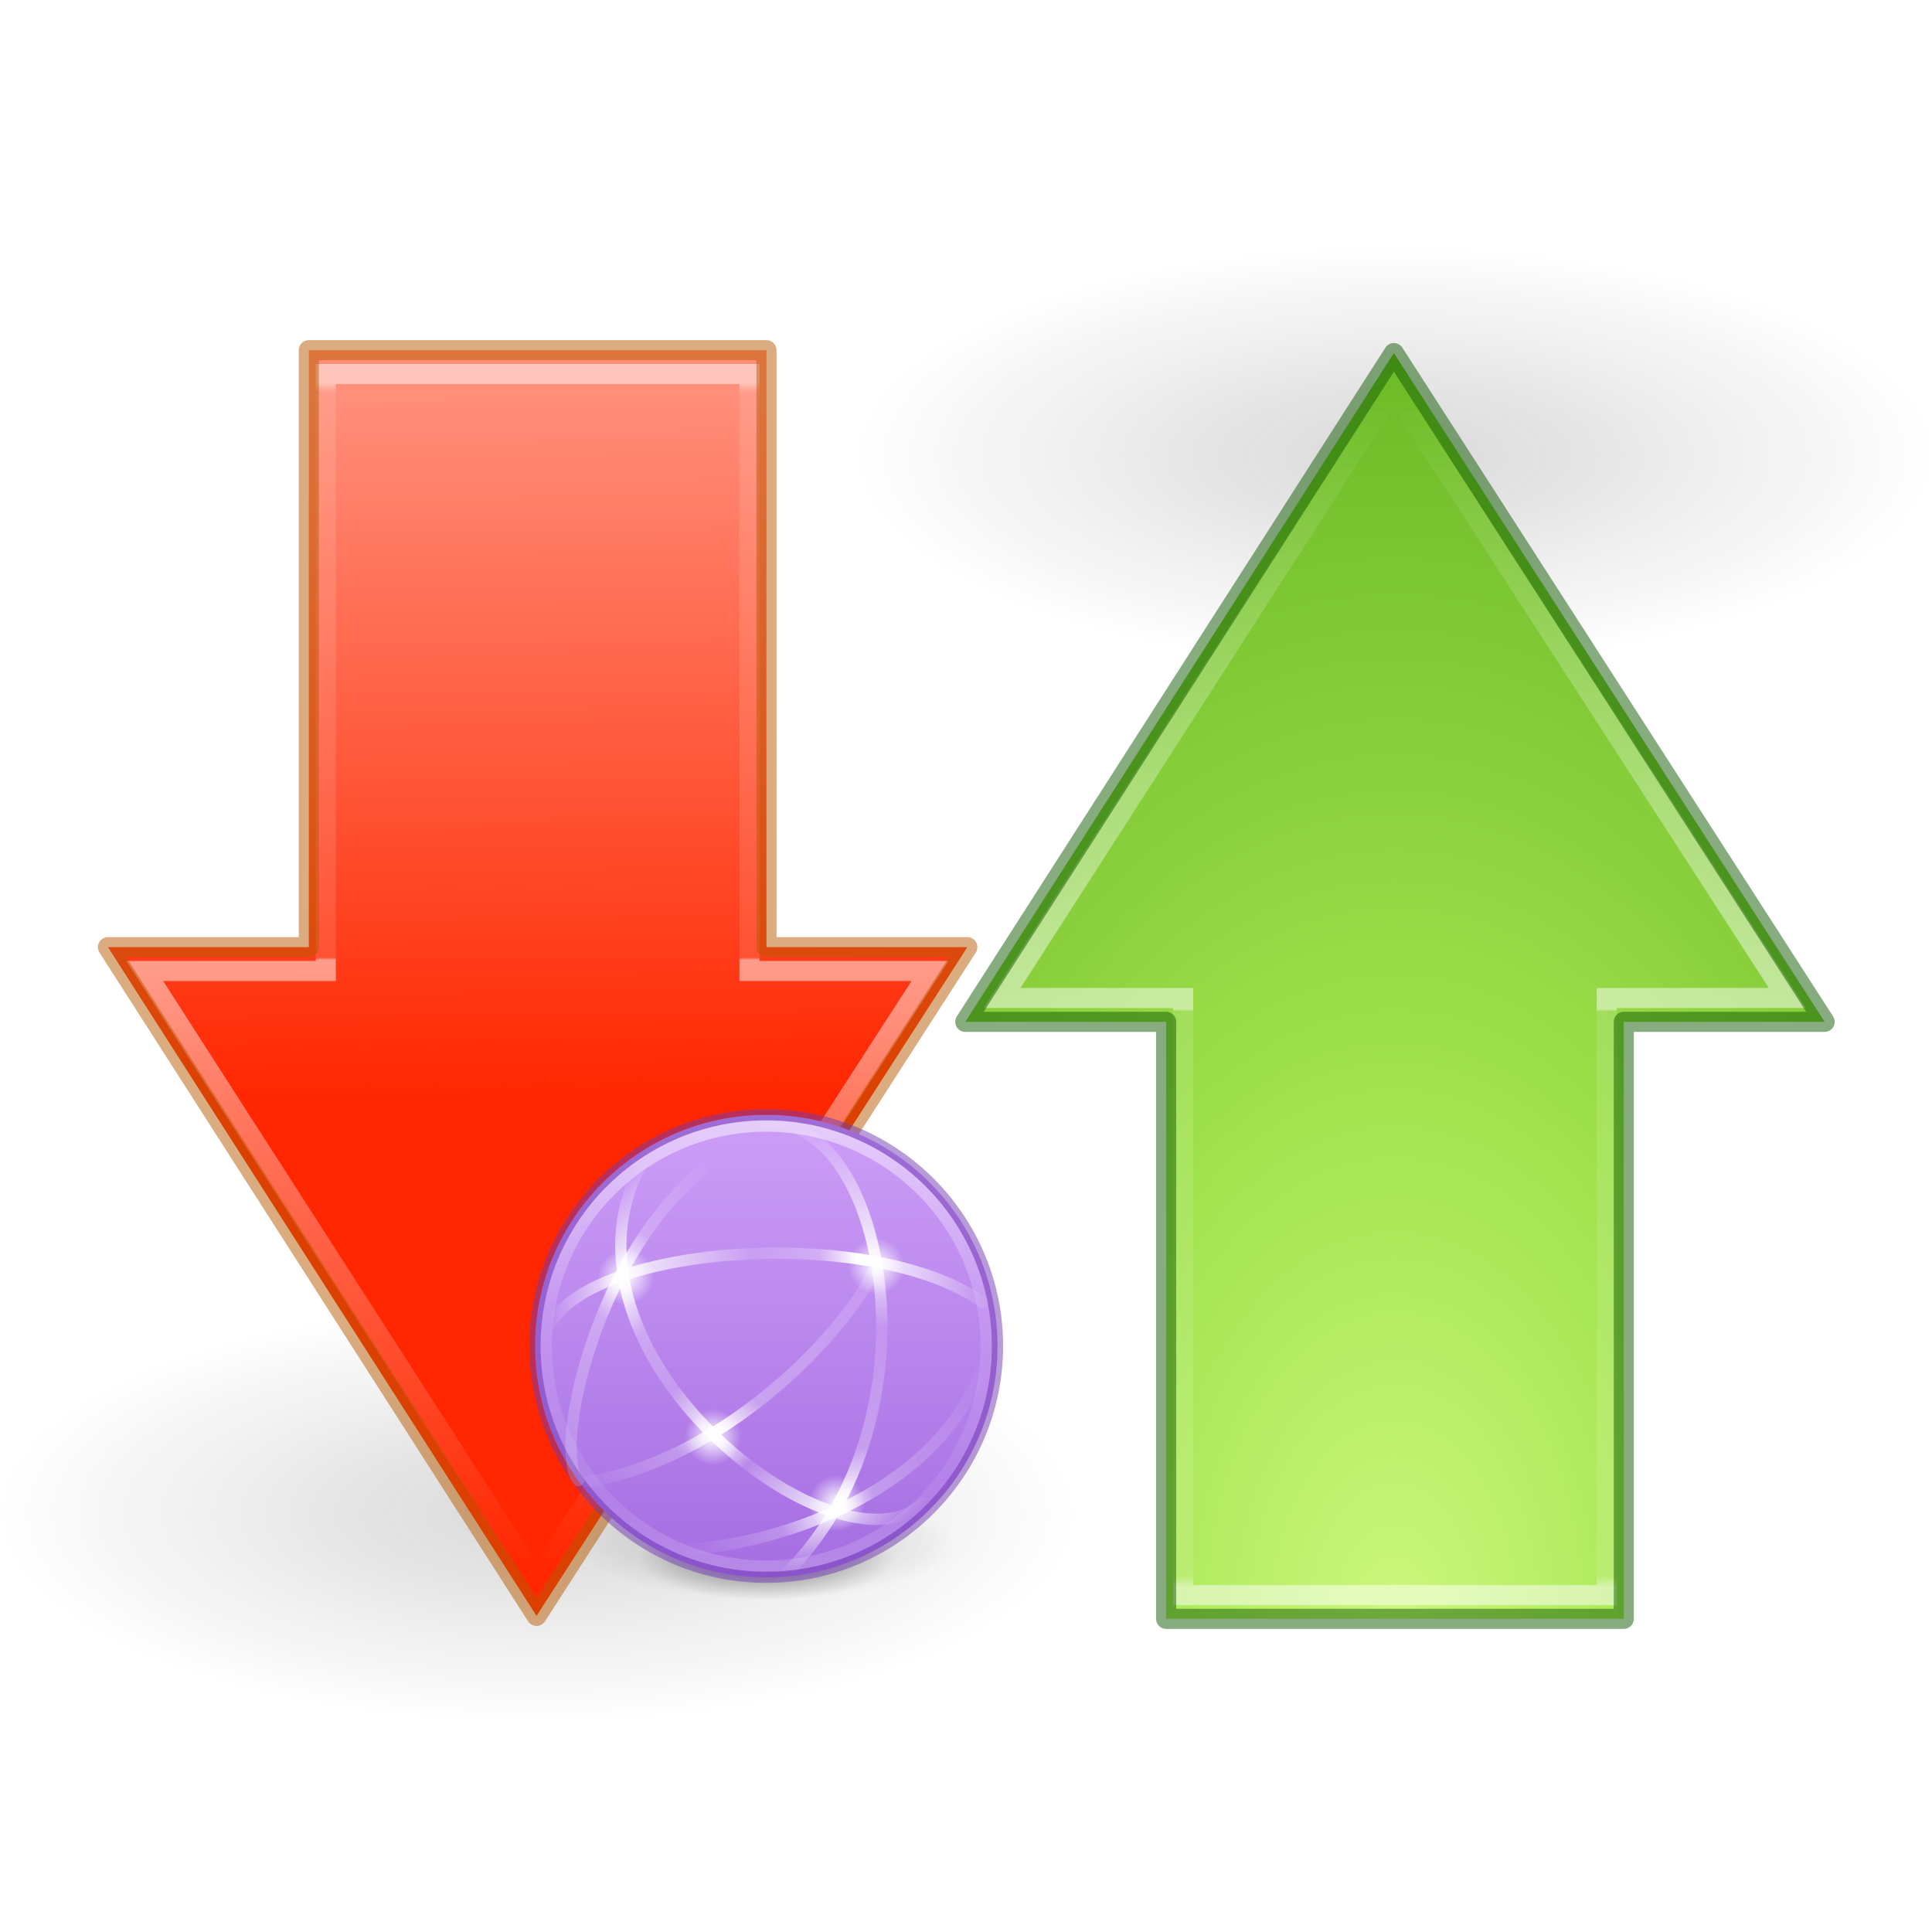
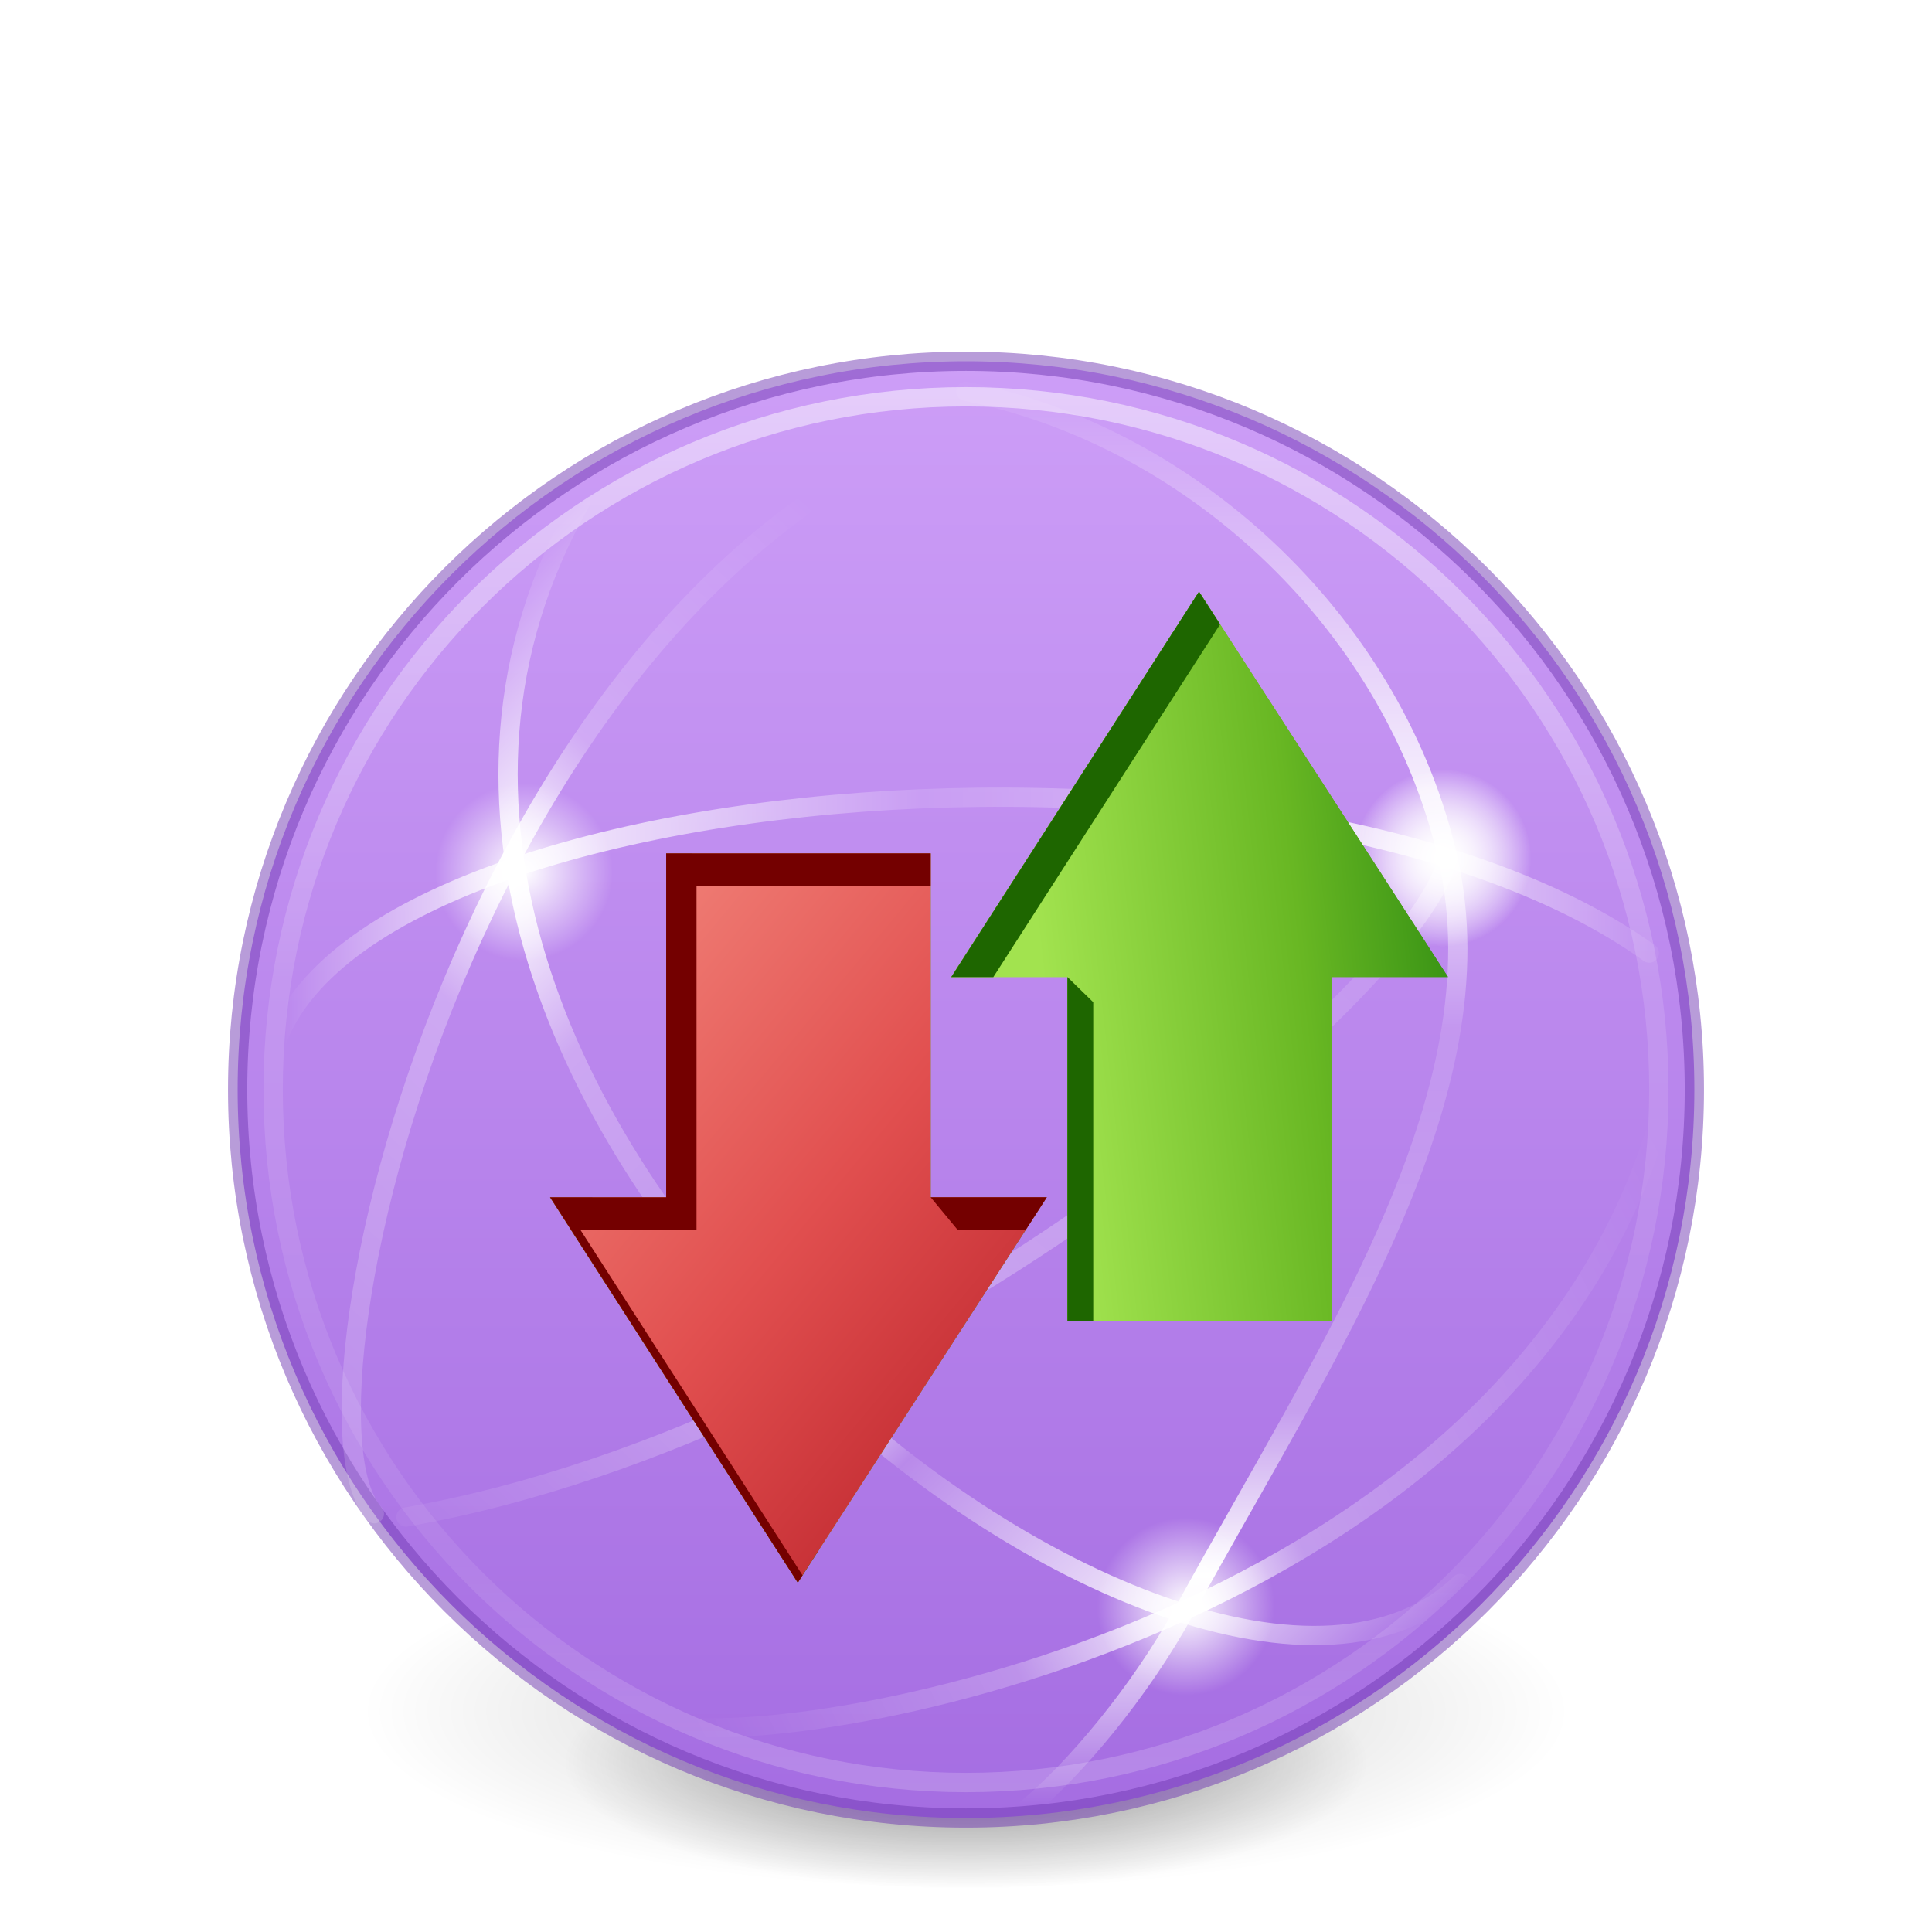
<svg xmlns="http://www.w3.org/2000/svg" xmlns:xlink="http://www.w3.org/1999/xlink" width="32" height="32" id="svg4027" version="1.1">
  <defs id="defs4029">
-     <linearGradient id="linearGradient3653">
-       <stop style="stop-color:#ff2600;stop-opacity:1;" offset="0" id="stop3649" />
-       <stop style="stop-color:#ff2600;stop-opacity:0.52" offset="1" id="stop3651" />
+     <linearGradient id="linearGradient7810">
+       <stop id="stop7884" style="stop-color:#f2857b;stop-opacity:1" offset="0" />
+       <stop id="stop7886" style="stop-color:#e14f4f;stop-opacity:1" offset="0.524" />
+       <stop id="stop7888" style="stop-color:#bc242c;stop-opacity:1" offset="1" />
+     </linearGradient>
+     <linearGradient id="linearGradient7810-6">
+       <stop offset="0" style="stop-color:#a2e34f;stop-opacity:1" id="stop7804" />
+       <stop offset="0.524" style="stop-color:#68b723;stop-opacity:1" id="stop7806" />
+       <stop offset="1" style="stop-color:#1d7e0d;stop-opacity:1" id="stop7808" />
    </linearGradient>
    <linearGradient xlink:href="#linearGradient3264" id="linearGradient3179" gradientUnits="userSpaceOnUse" gradientTransform="matrix(0,0.6447698,-0.6093012,0,29.71468,1.455398)" x1="8.264" y1="25.411" x2="41.297" y2="25.411" />
    <linearGradient id="linearGradient3264">
      <stop offset="0" style="stop-color:#ffffff;stop-opacity:1" id="stop3266" />
      <stop id="stop3268" style="stop-color:#ffffff;stop-opacity:0.235;" offset="0.009" />
      <stop id="stop3270" style="stop-color:#ffffff;stop-opacity:0.235;" offset="0.485" />
      <stop id="stop3272" style="stop-color:#ffffff;stop-opacity:1;" offset="0.487" />
      <stop offset="1" style="stop-color:#ffffff;stop-opacity:0" id="stop3274" />
    </linearGradient>
    <radialGradient r="31" fy="48.605" fx="66.365" cy="48.605" cx="66.365" gradientTransform="matrix(0,1.165128,-1.008282,0,62.70835,-71.16273)" gradientUnits="userSpaceOnUse" id="radialGradient3087-5" xlink:href="#linearGradient3242-7-3-8-0-4-58-06" />
    <linearGradient id="linearGradient5105-262-943-861">
      <stop offset="0" id="stop2487" style="stop-color:#0d0d0d;stop-opacity:1;" />
      <stop offset="1" id="stop2489" style="stop-color:#0d0d0d;stop-opacity:0;" />
    </linearGradient>
    <radialGradient r="8.062" fy="19.031" fx="11.25" cy="19.031" cx="11.25" gradientTransform="matrix(1.700688,0,0,0.46769,-5.42094,18.18101)" gradientUnits="userSpaceOnUse" id="radialGradient4025" xlink:href="#linearGradient5105-262-943-861" />
    <linearGradient id="linearGradient3242-7-3-8-0-4-58-06">
      <stop id="stop3244-5-8-5-6-4-3-8" style="stop-color:#cdf87e;stop-opacity:1" offset="0" />
      <stop id="stop3246-9-5-1-5-3-0-7" style="stop-color:#a2e34f;stop-opacity:1" offset="0.262" />
      <stop id="stop3248-7-2-0-7-5-35-9" style="stop-color:#68b723;stop-opacity:1" offset="0.661" />
      <stop id="stop3250-8-2-8-5-6-40-4" style="stop-color:#1d7e0d;stop-opacity:1" offset="1" />
    </linearGradient>
-     <radialGradient r="8.062" fy="19.031" fx="11.25" cy="19.031" cx="11.25" gradientTransform="matrix(1.114238,0,0,-0.4316839,10.56975,15.76744)" gradientUnits="userSpaceOnUse" id="radialGradient4025-3" xlink:href="#linearGradient5105-262-943-861" />
-     <radialGradient r="31" fy="48.605" fx="66.365" cy="48.605" cx="66.365" gradientTransform="matrix(0,-1.075428,-0.6605958,0,55.20598,98.23286)" gradientUnits="userSpaceOnUse" id="radialGradient3087-5-5" xlink:href="#linearGradient3242-7-3-8-0-4-58-06" />
-     <linearGradient xlink:href="#linearGradient3264" id="linearGradient3179-9" gradientUnits="userSpaceOnUse" gradientTransform="matrix(0,-0.5951308,-0.3991955,0,33.58954,31.20539)" x1="8.264" y1="25.411" x2="41.297" y2="25.411" />
+     <radialGradient r="8.062" fy="19.031" fx="11.25" cy="19.031" cx="11.25" gradientTransform="matrix(8.893362,0,0,-3.445511,84.52256,124.3639)" gradientUnits="userSpaceOnUse" id="radialGradient4025-3" xlink:href="#linearGradient5105-262-943-861" />
+     <radialGradient r="31" fy="63.116" fx="68.722" cy="63.116" cx="68.722" gradientTransform="matrix(2.674383,-1.307373,-1.565886,-3.203202,62.72399,423.3066)" gradientUnits="userSpaceOnUse" id="radialGradient3087-5-5" xlink:href="#linearGradient3242-7-3-8-0-4-58-06" />
+     <linearGradient xlink:href="#linearGradient3264" id="linearGradient3179-9" gradientUnits="userSpaceOnUse" gradientTransform="matrix(0,-3.20179,-2.154594,0,220.7271,204.215)" x1="8.264" y1="25.411" x2="41.297" y2="25.411" />
    <radialGradient r="8.062" fy="19.031" fx="11.25" cy="19.031" cx="11.25" gradientTransform="matrix(1.083724,0,0,-0.3974274,-11.32469,16.69755)" gradientUnits="userSpaceOnUse" id="radialGradient4025-3-2" xlink:href="#linearGradient5105-262-943-861" />
    <radialGradient r="31" fy="48.605" fx="66.365" cy="48.605" cx="66.365" gradientTransform="matrix(0,-0.9900867,-0.6425047,0,32.08913,92.61888)" gradientUnits="userSpaceOnUse" id="radialGradient3087-5-5-8" xlink:href="#linearGradient3242-7-3-8-0-4-58-06" />
    <linearGradient xlink:href="#linearGradient3264" id="linearGradient3179-9-2" gradientUnits="userSpaceOnUse" gradientTransform="matrix(0,-0.5479038,-0.3882631,0,11.06468,30.91042)" x1="8.264" y1="25.411" x2="41.297" y2="25.411" />
-     <radialGradient r="8.062" fy="19.031" fx="11.25" cy="19.031" cx="11.25" gradientTransform="matrix(1.114238,0,0,0.4316839,-3.630146,16.84545)" gradientUnits="userSpaceOnUse" id="radialGradient4025-3-3" xlink:href="#linearGradient5105-262-943-861" />
+     <radialGradient r="8.062" fy="19.031" fx="11.25" cy="19.031" cx="11.25" gradientTransform="matrix(8.893362,0,0,3.445511,-28.8148,132.9681)" gradientUnits="userSpaceOnUse" id="radialGradient4025-3-3" xlink:href="#linearGradient5105-262-943-861" />
    <radialGradient r="31" fy="48.605" fx="66.365" cy="48.605" cx="66.365" gradientTransform="matrix(-0.9900867,0,0,-0.6081738,82.16703,58.29749)" gradientUnits="userSpaceOnUse" id="radialGradient3087-5-5-2" xlink:href="#linearGradient3242-7-3-8-0-4-58-06" />
-     <linearGradient xlink:href="#linearGradient3264" id="linearGradient3179-9-4" gradientUnits="userSpaceOnUse" gradientTransform="matrix(0,0.5951308,-0.3991955,0,19.38964,1.407494)" x1="8.264" y1="25.411" x2="41.297" y2="25.411" />
-     <linearGradient xlink:href="#linearGradient3653" id="linearGradient3655" x1="4.95" y1="28.798" x2="15.723" y2="28.677" gradientUnits="userSpaceOnUse" gradientTransform="matrix(0,-1.086196,1.086196,0,-22.31641,23.62951)" />
+     <linearGradient xlink:href="#linearGradient3264" id="linearGradient3179-9-4" gradientUnits="userSpaceOnUse" gradientTransform="matrix(0,3.201791,-2.154594,0,156.237,61.08278)" x1="8.264" y1="25.411" x2="41.297" y2="25.411" />
    <radialGradient xlink:href="#linearGradient3820-7-2" id="radialGradient3300-8" gradientUnits="userSpaceOnUse" gradientTransform="matrix(0.3823536,7.5555777e-8,-1.8372241e-8,0.1115198,-5.925427,36.33585)" cx="99.189" cy="185.297" fx="99.189" fy="185.297" r="62.769" />
    <linearGradient id="linearGradient3820-7-2">
      <stop id="stop3822-2-6" style="stop-color:#000000;stop-opacity:1" offset="0" />
      <stop id="stop3824-1-2" style="stop-color:#000000;stop-opacity:0" offset="1" />
    </linearGradient>
    <radialGradient xlink:href="#linearGradient3820-7-2" id="radialGradient4192-6" gradientUnits="userSpaceOnUse" gradientTransform="matrix(0.2549024,5.3967361e-8,-1.2248161e-8,0.07965545,6.716382,44.24067)" cx="99.189" cy="185.297" fx="99.189" fy="185.297" r="62.769" />
-     <linearGradient xlink:href="#linearGradient902" id="linearGradient904" x1="3.5" y1="24" x2="44.5" y2="24" gradientUnits="userSpaceOnUse" gradientTransform="matrix(0,0.1868471,-0.1868471,0,31.76065,17.81684)" />
+     <linearGradient xlink:href="#linearGradient902" id="linearGradient904" x1="3.5" y1="24" x2="44.5" y2="24" gradientUnits="userSpaceOnUse" gradientTransform="matrix(0,1.491331,-1.491331,0,253.659,140.7213)" />
    <linearGradient id="linearGradient902">
      <stop style="stop-color:#cd9ef7;stop-opacity:1" offset="0" id="stop898" />
      <stop style="stop-color:#a56de2;stop-opacity:1" offset="1" id="stop900" />
    </linearGradient>
-     <linearGradient x1="71.204" y1="15.369" x2="71.204" y2="40.496" id="linearGradient4338-5-6" xlink:href="#linearGradient4806-2" gradientUnits="userSpaceOnUse" gradientTransform="matrix(0.3021281,0,0,0.3021281,5.469885,13.88179)" />
+     <linearGradient x1="71.204" y1="15.369" x2="71.204" y2="40.496" id="linearGradient4338-5-6" xlink:href="#linearGradient4806-2" gradientUnits="userSpaceOnUse" gradientTransform="matrix(2.411454,0,0,2.411454,43.81765,109.3135)" />
    <linearGradient id="linearGradient4806-2">
      <stop id="stop4808-4" style="stop-color:#ffffff;stop-opacity:1" offset="0" />
      <stop id="stop4810-0" style="stop-color:#ffffff;stop-opacity:0.235" offset="0.424" />
      <stop id="stop4812-8" style="stop-color:#ffffff;stop-opacity:0.157" offset="0.821" />
      <stop id="stop4814-0" style="stop-color:#ffffff;stop-opacity:0.392" offset="1" />
    </linearGradient>
-     <linearGradient x1="3.5" y1="23" x2="47.5" y2="23" id="linearGradient4362" xlink:href="#linearGradient4804" gradientUnits="userSpaceOnUse" gradientTransform="matrix(0,0.1708186,0.1708186,0,23.35055,17.94535)" />
+     <linearGradient x1="3.5" y1="23" x2="47.5" y2="23" id="linearGradient4362" xlink:href="#linearGradient4804" gradientUnits="userSpaceOnUse" gradientTransform="matrix(0,1.363399,1.363399,0,186.5333,141.747)" />
    <linearGradient id="linearGradient4804">
      <stop id="stop4806" style="stop-color:#ffffff;stop-opacity:0" offset="0" />
      <stop offset="0.292" style="stop-color:#ffffff;stop-opacity:0.851;" id="stop4808" />
      <stop id="stop4812" style="stop-color:#ffffff;stop-opacity:0.127" offset="0.457" />
      <stop offset="0.725" style="stop-color:#ffffff;stop-opacity:0.273" id="stop4818" />
      <stop offset="0.84" style="stop-color:#ffffff;stop-opacity:1" id="stop4816" />
      <stop id="stop4810" style="stop-color:#ffffff;stop-opacity:0" offset="1" />
    </linearGradient>
-     <linearGradient x1="47.1" y1="27.262" x2="4.287" y2="27.243" id="linearGradient4355" xlink:href="#linearGradient4820" gradientUnits="userSpaceOnUse" gradientTransform="matrix(0.120787,0.120787,-0.120787,0.120787,26.97741,16.44305)" />
+     <linearGradient x1="47.1" y1="27.262" x2="4.287" y2="27.243" id="linearGradient4355" xlink:href="#linearGradient4820" gradientUnits="userSpaceOnUse" gradientTransform="matrix(0.9640685,0.9640685,-0.9640685,0.9640685,215.4813,129.7563)" />
    <linearGradient id="linearGradient4820">
      <stop offset="0" style="stop-color:#ffffff;stop-opacity:0" id="stop4822" />
      <stop id="stop4824" style="stop-color:#ffffff;stop-opacity:0.851;" offset="0.143" />
      <stop offset="0.346" style="stop-color:#ffffff;stop-opacity:0.127" id="stop4826" />
      <stop id="stop4928" style="stop-color:#ffffff;stop-opacity:1" offset="0.436" />
      <stop offset="0.581" style="stop-color:#ffffff;stop-opacity:0.205" id="stop4930" />
      <stop id="stop4828" style="stop-color:#ffffff;stop-opacity:0.273" offset="0.725" />
      <stop id="stop4830" style="stop-color:#ffffff;stop-opacity:1" offset="0.84" />
      <stop offset="1" style="stop-color:#ffffff;stop-opacity:0" id="stop4832" />
    </linearGradient>
-     <linearGradient x1="4.49" y1="23" x2="47.5" y2="23" id="linearGradient4344" xlink:href="#linearGradient4834" gradientUnits="userSpaceOnUse" gradientTransform="matrix(0.1708186,0,0,-0.1708186,22.92351,26.23005)" />
+     <linearGradient x1="4.49" y1="23" x2="47.5" y2="23" id="linearGradient4344" xlink:href="#linearGradient4834" gradientUnits="userSpaceOnUse" gradientTransform="matrix(1.363399,0,0,-1.363399,183.1248,207.8718)" />
    <linearGradient id="linearGradient4834">
      <stop offset="0" style="stop-color:#ffffff;stop-opacity:0" id="stop4836" />
      <stop id="stop4838" style="stop-color:#ffffff;stop-opacity:0.851;" offset="0.168" />
      <stop offset="0.457" style="stop-color:#ffffff;stop-opacity:0.127" id="stop4840" />
      <stop id="stop4842" style="stop-color:#ffffff;stop-opacity:0.273" offset="0.608" />
      <stop id="stop4844" style="stop-color:#ffffff;stop-opacity:1" offset="0.693" />
      <stop offset="1" style="stop-color:#ffffff;stop-opacity:0" id="stop4846" />
    </linearGradient>
-     <radialGradient xlink:href="#linearGradient4878" id="radialGradient4884" cx="32.704" cy="20.069" fx="32.704" fy="20.069" r="2.5" gradientUnits="userSpaceOnUse" gradientTransform="matrix(0.1868471,0,0,0.1868471,22.99051,17.23294)" />
+     <radialGradient xlink:href="#linearGradient4878" id="radialGradient4884" cx="32.704" cy="20.069" fx="32.704" fy="20.069" r="2.5" gradientUnits="userSpaceOnUse" gradientTransform="matrix(1.491331,0,0,1.491331,183.6596,136.0609)" />
    <linearGradient id="linearGradient4878">
      <stop style="stop-color:#ffffff;stop-opacity:1;" offset="0" id="stop4880" />
      <stop style="stop-color:#ffffff;stop-opacity:0;" offset="1" id="stop4882" />
    </linearGradient>
-     <radialGradient xlink:href="#linearGradient4878" id="radialGradient4888" gradientUnits="userSpaceOnUse" gradientTransform="matrix(0.1868471,0,0,0.1868471,22.33352,21.15546)" cx="32.704" cy="20.069" fx="32.704" fy="20.069" r="2.5" />
-     <radialGradient xlink:href="#linearGradient4878" id="radialGradient4894" gradientUnits="userSpaceOnUse" gradientTransform="matrix(0.1868471,0,0,0.1868471,18.84182,17.40684)" cx="32.704" cy="20.069" fx="32.704" fy="20.069" r="2.5" />
-     <linearGradient xlink:href="#linearGradient4914" id="linearGradient4898" gradientUnits="userSpaceOnUse" gradientTransform="matrix(0,0.1708186,0.1708186,0,21.12255,17.94535)" x1="5.551" y1="58.276" x2="44.629" y2="22.18" />
+     <radialGradient xlink:href="#linearGradient4878" id="radialGradient4888" gradientUnits="userSpaceOnUse" gradientTransform="matrix(1.491331,0,0,1.491331,178.4158,167.3687)" cx="32.704" cy="20.069" fx="32.704" fy="20.069" r="2.5" />
+     <radialGradient xlink:href="#linearGradient4878" id="radialGradient4894" gradientUnits="userSpaceOnUse" gradientTransform="matrix(1.491331,0,0,1.491331,150.5465,137.4489)" cx="32.704" cy="20.069" fx="32.704" fy="20.069" r="2.5" />
+     <linearGradient xlink:href="#linearGradient4914" id="linearGradient4898" gradientUnits="userSpaceOnUse" gradientTransform="matrix(0,1.363399,1.363399,0,168.7503,141.747)" x1="5.551" y1="58.276" x2="44.629" y2="22.18" />
    <linearGradient id="linearGradient4914">
      <stop id="stop4916" style="stop-color:#ffffff;stop-opacity:0" offset="0" />
      <stop offset="0.143" style="stop-color:#ffffff;stop-opacity:0.851;" id="stop4918" />
      <stop id="stop4920" style="stop-color:#ffffff;stop-opacity:0.127" offset="0.346" />
      <stop offset="0.645" style="stop-color:#ffffff;stop-opacity:0.273" id="stop4922" />
      <stop offset="0.728" style="stop-color:#ffffff;stop-opacity:1" id="stop4924" />
      <stop id="stop4932" style="stop-color:#ffffff;stop-opacity:0.229" offset="0.809" />
      <stop id="stop4926" style="stop-color:#ffffff;stop-opacity:0" offset="1" />
    </linearGradient>
-     <radialGradient xlink:href="#linearGradient4878" id="radialGradient4938" gradientUnits="userSpaceOnUse" gradientTransform="matrix(0.1868471,0,0,0.1868471,20.28123,20.059)" cx="32.704" cy="20.069" fx="32.704" fy="20.069" r="2.5" />
-     <linearGradient xlink:href="#linearGradient4914" id="linearGradient4946" gradientUnits="userSpaceOnUse" gradientTransform="matrix(0,-0.1708186,-0.1708186,0,30.30421,26.86915)" x1="5.551" y1="58.276" x2="44.629" y2="22.18" />
-     <linearGradient xlink:href="#linearGradient4952" id="linearGradient4950" gradientUnits="userSpaceOnUse" gradientTransform="matrix(0,0.1708186,0.1708186,0,23.00907,18.86546)" x1="25.177" y1="48.221" x2="40.761" y2="17.055" />
+     <radialGradient xlink:href="#linearGradient4878" id="radialGradient4938" gradientUnits="userSpaceOnUse" gradientTransform="matrix(1.491331,0,0,1.491331,162.0353,158.6173)" cx="32.704" cy="20.069" fx="32.704" fy="20.069" r="2.5" />
+     <linearGradient xlink:href="#linearGradient4914" id="linearGradient4946" gradientUnits="userSpaceOnUse" gradientTransform="matrix(0,-1.363399,-1.363399,0,242.0343,212.9729)" x1="5.551" y1="58.276" x2="44.629" y2="22.18" />
+     <linearGradient xlink:href="#linearGradient4952" id="linearGradient4950" gradientUnits="userSpaceOnUse" gradientTransform="matrix(0,1.363399,1.363399,0,183.8077,149.0909)" x1="25.177" y1="48.221" x2="40.761" y2="17.055" />
    <linearGradient id="linearGradient4952">
      <stop offset="0" style="stop-color:#ffffff;stop-opacity:0" id="stop4954" />
      <stop id="stop4960" style="stop-color:#ffffff;stop-opacity:0.273" offset="0.448" />
      <stop id="stop4962" style="stop-color:#ffffff;stop-opacity:1" offset="0.55" />
      <stop offset="0.721" style="stop-color:#ffffff;stop-opacity:0.229" id="stop4964" />
      <stop offset="1" style="stop-color:#ffffff;stop-opacity:0" id="stop4966" />
    </linearGradient>
    <radialGradient xlink:href="#linearGradient3820-7-2" id="radialGradient3300-8-5" gradientUnits="userSpaceOnUse" gradientTransform="matrix(0.3823536,7.5555777e-8,-1.8372241e-8,0.1115198,-5.925427,36.33585)" cx="99.189" cy="185.297" fx="99.189" fy="185.297" r="62.769" />
    <radialGradient xlink:href="#linearGradient3820-7-2" id="radialGradient4192-6-6" gradientUnits="userSpaceOnUse" gradientTransform="matrix(0.2549024,5.3967361e-8,-1.2248161e-8,0.07965545,6.716382,44.24067)" cx="99.189" cy="185.297" fx="99.189" fy="185.297" r="62.769" />
-     <linearGradient xlink:href="#linearGradient902" id="linearGradient904-5" x1="3.5" y1="24" x2="44.5" y2="24" gradientUnits="userSpaceOnUse" gradientTransform="matrix(0,0.1868471,-0.1868471,0,17.17551,17.81034)" />
-     <linearGradient x1="71.204" y1="15.369" x2="71.204" y2="40.496" id="linearGradient4338-5-6-3" xlink:href="#linearGradient4806-2" gradientUnits="userSpaceOnUse" gradientTransform="matrix(0.3021281,0,0,0.3021281,-9.115249,13.87529)" />
-     <linearGradient x1="3.5" y1="23" x2="47.5" y2="23" id="linearGradient4362-5" xlink:href="#linearGradient4804" gradientUnits="userSpaceOnUse" gradientTransform="matrix(0,0.1708186,0.1708186,0,8.76542,17.93885)" />
-     <linearGradient x1="47.1" y1="27.262" x2="4.287" y2="27.243" id="linearGradient4355-8" xlink:href="#linearGradient4820" gradientUnits="userSpaceOnUse" gradientTransform="matrix(0.120787,0.120787,-0.120787,0.120787,12.39228,16.43655)" />
-     <linearGradient x1="4.49" y1="23" x2="47.5" y2="23" id="linearGradient4344-2" xlink:href="#linearGradient4834" gradientUnits="userSpaceOnUse" gradientTransform="matrix(0.1708186,0,0,-0.1708186,8.338374,26.22355)" />
-     <radialGradient xlink:href="#linearGradient4878" id="radialGradient4884-6" cx="32.704" cy="20.069" fx="32.704" fy="20.069" r="2.5" gradientUnits="userSpaceOnUse" gradientTransform="matrix(0.1868471,0,0,0.1868471,8.405379,17.22644)" />
-     <radialGradient xlink:href="#linearGradient4878" id="radialGradient4888-5" gradientUnits="userSpaceOnUse" gradientTransform="matrix(0.1868471,0,0,0.1868471,7.74839,21.14897)" cx="32.704" cy="20.069" fx="32.704" fy="20.069" r="2.5" />
-     <radialGradient xlink:href="#linearGradient4878" id="radialGradient4894-0" gradientUnits="userSpaceOnUse" gradientTransform="matrix(0.1868471,0,0,0.1868471,4.256685,17.40034)" cx="32.704" cy="20.069" fx="32.704" fy="20.069" r="2.5" />
-     <linearGradient xlink:href="#linearGradient4914" id="linearGradient4898-4" gradientUnits="userSpaceOnUse" gradientTransform="matrix(0,0.1708186,0.1708186,0,6.537414,17.93885)" x1="5.551" y1="58.276" x2="44.629" y2="22.18" />
-     <radialGradient xlink:href="#linearGradient4878" id="radialGradient4938-2" gradientUnits="userSpaceOnUse" gradientTransform="matrix(0.1868471,0,0,0.1868471,5.696097,20.05251)" cx="32.704" cy="20.069" fx="32.704" fy="20.069" r="2.5" />
-     <linearGradient xlink:href="#linearGradient4914" id="linearGradient4946-6" gradientUnits="userSpaceOnUse" gradientTransform="matrix(0,-0.1708186,-0.1708186,0,15.71907,26.86265)" x1="5.551" y1="58.276" x2="44.629" y2="22.18" />
-     <linearGradient xlink:href="#linearGradient4952" id="linearGradient4950-1" gradientUnits="userSpaceOnUse" gradientTransform="matrix(0,0.1708186,0.1708186,0,8.42394,18.85896)" x1="25.177" y1="48.221" x2="40.761" y2="17.055" />
+     <linearGradient xlink:href="#linearGradient902" id="linearGradient904-5" x1="3.5" y1="24" x2="44.5" y2="24" gradientUnits="userSpaceOnUse" gradientTransform="matrix(0,0.5884895,-0.5884895,0,30.12374,227.924)" />
+     <linearGradient x1="71.204" y1="15.369" x2="71.204" y2="40.496" id="linearGradient4338-5-6-3" xlink:href="#linearGradient4806-2" gradientUnits="userSpaceOnUse" gradientTransform="matrix(0.9515761,0,0,0.9515761,-52.68107,215.5303)" />
+     <linearGradient x1="3.5" y1="23" x2="47.5" y2="23" id="linearGradient4362-5" xlink:href="#linearGradient4804" gradientUnits="userSpaceOnUse" gradientTransform="matrix(0,0.5380064,0.5380064,0,3.635497,228.3288)" />
+     <linearGradient x1="47.1" y1="27.262" x2="4.287" y2="27.243" id="linearGradient4355-8" xlink:href="#linearGradient4820" gradientUnits="userSpaceOnUse" gradientTransform="matrix(0.380428,0.380428,-0.380428,0.380428,15.05858,223.5972)" />
+     <linearGradient x1="4.49" y1="23" x2="47.5" y2="23" id="linearGradient4344-2" xlink:href="#linearGradient4834" gradientUnits="userSpaceOnUse" gradientTransform="matrix(0.5380064,0,0,-0.5380064,2.290483,254.4221)" />
+     <radialGradient xlink:href="#linearGradient4878" id="radialGradient4884-6" cx="32.704" cy="20.069" fx="32.704" fy="20.069" r="2.5" gradientUnits="userSpaceOnUse" gradientTransform="matrix(0.5884895,0,0,0.5884895,4.646683,226.4007)" />
+     <radialGradient xlink:href="#linearGradient4878" id="radialGradient4888-5" gradientUnits="userSpaceOnUse" gradientTransform="matrix(0.5884895,0,0,0.5884895,0.3951367,238.8014)" cx="32.704" cy="20.069" fx="32.704" fy="20.069" r="2.5" />
+     <radialGradient xlink:href="#linearGradient4878" id="radialGradient4894-0" gradientUnits="userSpaceOnUse" gradientTransform="matrix(0.5884895,0,0,0.5884895,-10.56512,226.6327)" cx="32.704" cy="20.069" fx="32.704" fy="20.069" r="2.5" />
+     <linearGradient xlink:href="#linearGradient4914" id="linearGradient4898-4" gradientUnits="userSpaceOnUse" gradientTransform="matrix(0,0.5380064,0.5380064,0,-3.381781,228.3288)" x1="5.551" y1="58.276" x2="44.629" y2="22.18" />
+     <radialGradient xlink:href="#linearGradient4878" id="radialGradient4938-2" gradientUnits="userSpaceOnUse" gradientTransform="matrix(0.5884895,0,0,0.5884895,-6.031574,234.9859)" cx="32.704" cy="20.069" fx="32.704" fy="20.069" r="2.5" />
+     <linearGradient xlink:href="#linearGradient4914" id="linearGradient4946-6" gradientUnits="userSpaceOnUse" gradientTransform="matrix(0,-0.5380064,-0.5380064,0,25.53657,256.435)" x1="5.551" y1="58.276" x2="44.629" y2="22.18" />
+     <linearGradient xlink:href="#linearGradient4952" id="linearGradient4950-1" gradientUnits="userSpaceOnUse" gradientTransform="matrix(0,0.5380064,0.5380064,0,2.559982,231.2267)" x1="25.177" y1="48.221" x2="40.761" y2="17.055" />
+     <linearGradient xlink:href="#linearGradient7810-6" id="linearGradient7800" x1="140.655" y1="135.001" x2="217.27" y2="126.397" gradientUnits="userSpaceOnUse" />
+     <linearGradient xlink:href="#linearGradient7810-6" id="linearGradient7836" gradientUnits="userSpaceOnUse" x1="140.655" y1="135.001" x2="217.27" y2="126.397" gradientTransform="matrix(1,0,0,-1,-62.05676,270.6997)" />
+     <linearGradient xlink:href="#linearGradient7810" id="linearGradient7838" gradientUnits="userSpaceOnUse" x1="116.894" y1="157.895" x2="202.875" y2="86.505" gradientTransform="matrix(1,0,0,-1,-62.05676,270.6997)" />
+     <linearGradient xlink:href="#linearGradient7810-6" id="linearGradient7878" gradientUnits="userSpaceOnUse" x1="140.655" y1="135.001" x2="217.27" y2="126.397" />
+     <radialGradient xlink:href="#linearGradient4878" id="radialGradient7897" gradientUnits="userSpaceOnUse" gradientTransform="matrix(0.5884895,0,0,0.5884895,4.646683,226.4007)" cx="32.704" cy="20.069" fx="32.704" fy="20.069" r="2.5" />
  </defs>
-   <path style="display:inline;overflow:visible;visibility:visible;opacity:0.163;fill:url(#radialGradient4025-3);fill-opacity:1;fill-rule:nonzero;stroke:none;stroke-width:1.304;marker:none" d="m 32.088,7.552 c 0,-1.922 -4.022,-3.48 -8.984,-3.48 -4.961,0 -8.984,1.558 -8.984,3.48 0,1.922 4.022,3.48 8.984,3.48 4.961,0 8.984,-1.558 8.984,-3.48 z" id="path4346-3" />
-   <path style="color:#000000;display:inline;overflow:visible;visibility:visible;fill:url(#radialGradient3087-5-5);fill-opacity:1;fill-rule:nonzero;stroke:none;stroke-width:0.333;stroke-linecap:round;stroke-linejoin:round;stroke-miterlimit:4;stroke-dasharray:none;stroke-dashoffset:0;stroke-opacity:1;marker:none;enable-background:accumulate" d="M 30.222,16.925 23.087,5.848 15.988,16.925 h 3.327 v 9.888 h 7.58 v -9.888 z" id="path3288-6" />
-   <path d="M 29.604,16.53 23.079,6.446 16.598,16.53 h 2.998 v 9.888 h 7.018 v -9.888 z" id="path3290-0" style="display:inline;overflow:visible;visibility:visible;opacity:0.5;fill:none;stroke:url(#linearGradient3179-9);stroke-width:0.333;stroke-linecap:butt;stroke-linejoin:miter;stroke-miterlimit:4;stroke-dasharray:none;stroke-dashoffset:0;stroke-opacity:1;marker:none" />
-   <path id="path897-6" d="M 30.222,16.925 23.087,5.848 15.988,16.925 h 3.327 v 9.888 h 7.58 v -9.888 z" style="color:#000000;display:inline;overflow:visible;visibility:visible;opacity:0.5;fill:none;fill-opacity:1;fill-rule:nonzero;stroke:#0f5a00;stroke-width:0.333;stroke-linecap:round;stroke-linejoin:round;stroke-miterlimit:4;stroke-dasharray:none;stroke-dashoffset:0;stroke-opacity:1;marker:none;enable-background:accumulate" />
-   <path style="display:inline;overflow:visible;visibility:visible;opacity:0.163;fill:url(#radialGradient4025-3-3);fill-opacity:1;fill-rule:nonzero;stroke:none;stroke-width:1.304;marker:none" d="m 17.889,25.061 c 0,1.922 -4.022,3.48 -8.984,3.48 -4.961,0 -8.984,-1.558 -8.984,-3.48 0,-1.922 4.022,-3.48 8.984,-3.48 4.961,0 8.984,1.558 8.984,3.48 z" id="path4346-3-3" />
-   <path style="color:#000000;display:inline;overflow:visible;visibility:visible;opacity:1;fill:url(#linearGradient3655);fill-opacity:1;fill-rule:nonzero;stroke:none;stroke-width:0.333;stroke-linecap:round;stroke-linejoin:round;stroke-miterlimit:4;stroke-dasharray:none;stroke-dashoffset:0;stroke-opacity:1;marker:none;enable-background:accumulate" d="M 16.022,15.688 8.887,26.764 1.788,15.688 H 5.115 V 5.8 h 7.58 v 9.888 z" id="path3288-6-6" />
-   <path d="M 15.404,16.083 8.88,26.167 2.398,16.083 H 5.396 V 6.195 H 12.414 V 16.083 Z" id="path3290-0-1" style="display:inline;overflow:visible;visibility:visible;opacity:0.5;fill:none;stroke:url(#linearGradient3179-9-4);stroke-width:0.333;stroke-linecap:butt;stroke-linejoin:miter;stroke-miterlimit:4;stroke-dasharray:none;stroke-dashoffset:0;stroke-opacity:1;marker:none" />
-   <path id="path897-6-0" d="M 16.022,15.688 8.887,26.764 1.788,15.688 H 5.115 V 5.8 h 7.58 v 9.888 z" style="color:#000000;display:inline;overflow:visible;visibility:visible;opacity:0.5;fill:none;fill-opacity:1;fill-rule:nonzero;stroke:#b85a00;stroke-width:0.333;stroke-linecap:round;stroke-linejoin:round;stroke-miterlimit:4;stroke-dasharray:none;stroke-dashoffset:0;stroke-opacity:1;marker:none;enable-background:accumulate" />
-   <g id="g4198-4-4" transform="matrix(0.13235,0,0,0.1334617,8.455984,17.95694)" style="stroke-width:1.406">
-     <path d="m 56,57.002 a 24,6.999 0 1 1 -48,0 24,6.999 0 1 1 48,0 z" id="path3818-0-6-9" style="opacity:0.2;fill:url(#radialGradient3300-8-5);fill-opacity:1;stroke:none;stroke-width:1.406" />
-     <path style="opacity:0.4;fill:url(#radialGradient4192-6-6);fill-opacity:1;stroke:none;stroke-width:1.406" id="path4190-2-0" d="m 48,59.002 a 16,4.999 0 1 1 -32,0 16,4.999 0 1 1 32,0 z" />
+   <g id="layer1" style="display:none" transform="translate(0,-224)">
+     <rect style="opacity:1;fill:#445567;fill-opacity:0.561;fill-rule:evenodd;stroke:none;stroke-width:0.5;stroke-linecap:round;stroke-linejoin:round;stroke-miterlimit:4;stroke-dasharray:none;stroke-dashoffset:0;stroke-opacity:0.643;paint-order:markers fill stroke" id="rect1023" width="32" height="32" x="0" y="224" />
  </g>
-   <path style="color:#000000;display:inline;overflow:visible;visibility:visible;fill:url(#linearGradient904-5);fill-opacity:1;fill-rule:nonzero;stroke:none;stroke-width:0.187;marker:none;enable-background:accumulate" id="path2555-9" d="m 16.522,22.295 c 0,-2.113 -1.717,-3.83 -3.83,-3.83 -2.113,0 -3.83,1.717 -3.83,3.83 0,2.113 1.717,3.83 3.83,3.83 2.113,0 3.83,-1.717 3.83,-3.83 z" />
-   <path style="color:#000000;clip-rule:nonzero;display:inline;overflow:visible;visibility:visible;opacity:0.5;isolation:auto;mix-blend-mode:normal;color-interpolation:sRGB;color-interpolation-filters:linearRGB;solid-color:#000000;solid-opacity:1;fill:none;fill-opacity:1;fill-rule:nonzero;stroke:#7239b3;stroke-width:0.187;stroke-linecap:butt;stroke-linejoin:miter;stroke-miterlimit:4;stroke-dasharray:none;stroke-dashoffset:0;stroke-opacity:1;marker:none;color-rendering:auto;image-rendering:auto;shape-rendering:auto;text-rendering:auto;enable-background:accumulate" id="path3871-1" d="m 12.691,18.464 c -2.113,0 -3.83,1.717 -3.83,3.83 0,2.113 1.717,3.83 3.83,3.83 2.113,0 3.83,-1.717 3.83,-3.83 0,-2.113 -1.717,-3.83 -3.83,-3.83 z" />
-   <path style="color:#000000;display:inline;overflow:visible;visibility:visible;opacity:0.5;fill:none;stroke:url(#linearGradient4338-5-6-3);stroke-width:0.187;stroke-linecap:round;stroke-linejoin:round;stroke-miterlimit:4;stroke-dasharray:none;stroke-dashoffset:0;stroke-opacity:1;marker:none;enable-background:accumulate" id="path3026-7" d="m 16.335,22.295 c 0,2.012 -1.631,3.644 -3.644,3.644 -2.012,0 -3.644,-1.631 -3.644,-3.644 0,-2.012 1.631,-3.644 3.644,-3.644 2.012,0 3.644,1.631 3.644,3.644 z" />
-   <path style="opacity:1;fill:none;stroke:url(#linearGradient4362-5);stroke-width:0.187;stroke-linecap:round;stroke-linejoin:round;stroke-miterlimit:4;stroke-dasharray:none;stroke-dashoffset:0;stroke-opacity:1" id="path3609-7" d="M 13.002,26.084 C 15.656,23.47 14.634,18.432 12.69,18.622" />
-   <path style="opacity:1;fill:none;stroke:url(#linearGradient4355-8);stroke-width:0.187;stroke-linecap:round;stroke-linejoin:round;stroke-miterlimit:4;stroke-dasharray:none;stroke-dashoffset:0;stroke-opacity:1" id="path3611-1" d="m 15.291,24.892 c -1.39,1.344 -6.421,-2.533 -4.626,-5.689" />
-   <path style="fill:none;stroke:url(#linearGradient4344-2);stroke-width:0.187;stroke-linecap:round;stroke-linejoin:round;stroke-miterlimit:4;stroke-dasharray:none;stroke-dashoffset:0;stroke-opacity:1" id="path2835-1" d="M 16.285,21.577 C 14.297,20.149 8.848,20.696 9.026,22.371" />
-   <path style="color:#000000;display:inline;overflow:visible;visibility:visible;opacity:1;fill:url(#radialGradient4884-6);fill-opacity:1;fill-rule:nonzero;stroke:none;stroke-width:0.187;stroke-linecap:round;stroke-linejoin:round;stroke-miterlimit:4;stroke-dasharray:none;stroke-dashoffset:0;stroke-opacity:0.521;marker:none;enable-background:accumulate" id="path3781-5-4-5" d="m 14.983,20.976 a 0.467,0.467 0 0 1 -0.934,0 0.467,0.467 0 1 1 0.934,0 z" />
-   <path d="m 14.326,24.899 a 0.467,0.467 0 0 1 -0.934,0 0.467,0.467 0 1 1 0.934,0 z" id="path4886-9" style="color:#000000;display:inline;overflow:visible;visibility:visible;opacity:1;fill:url(#radialGradient4888-5);fill-opacity:1;fill-rule:nonzero;stroke:none;stroke-width:0.187;stroke-linecap:round;stroke-linejoin:round;stroke-miterlimit:4;stroke-dasharray:none;stroke-dashoffset:0;stroke-opacity:0.521;marker:none;enable-background:accumulate" />
-   <path style="color:#000000;display:inline;overflow:visible;visibility:visible;opacity:1;fill:url(#radialGradient4894-0);fill-opacity:1;fill-rule:nonzero;stroke:none;stroke-width:0.187;stroke-linecap:round;stroke-linejoin:round;stroke-miterlimit:4;stroke-dasharray:none;stroke-dashoffset:0;stroke-opacity:0.521;marker:none;enable-background:accumulate" id="path4892-7" d="m 10.834,21.15 a 0.467,0.467 0 0 1 -0.934,0 0.467,0.467 0 1 1 0.934,0 z" />
-   <path d="m 9.746,24.542 c 2.636,-0.462 4.668,-3.027 4.78,-3.655" id="path4896-7" style="opacity:1;fill:none;stroke:url(#linearGradient4898-4);stroke-width:0.187;stroke-linecap:round;stroke-linejoin:round;stroke-miterlimit:4;stroke-dasharray:none;stroke-dashoffset:0;stroke-opacity:1" />
-   <path d="m 12.274,23.802 a 0.467,0.467 0 0 1 -0.934,0 0.467,0.467 0 1 1 0.934,0 z" id="path4936-6" style="color:#000000;display:inline;overflow:visible;visibility:visible;opacity:1;fill:url(#radialGradient4938-2);fill-opacity:1;fill-rule:nonzero;stroke:none;stroke-width:0.187;stroke-linecap:round;stroke-linejoin:round;stroke-miterlimit:4;stroke-dasharray:none;stroke-dashoffset:0;stroke-opacity:0.521;marker:none;enable-background:accumulate" />
-   <path style="opacity:1;fill:none;stroke:url(#linearGradient4946-6);stroke-width:0.187;stroke-linecap:round;stroke-linejoin:round;stroke-miterlimit:4;stroke-dasharray:none;stroke-dashoffset:0;stroke-opacity:1" id="path4944-7" d="M 13.072,18.674 C 10.163,19.272 9.068,23.962 9.58,24.525" />
-   <path d="m 11.107,25.632 c 0.776,0.149 4.486,-0.552 5.238,-3.21" id="path4948-3" style="opacity:1;fill:none;stroke:url(#linearGradient4950-1);stroke-width:0.187;stroke-linecap:round;stroke-linejoin:round;stroke-miterlimit:4;stroke-dasharray:none;stroke-dashoffset:0;stroke-opacity:1" />
+   <g id="layer2" style="display:inline" transform="translate(0,-224)">
+     <g id="g4198-4-4" transform="matrix(0.4168468,0,0,0.4203479,2.660904,228.3858)" style="stroke-width:1.526">
+       <path d="m 56,57.002 a 24,6.999 0 1 1 -48,0 24,6.999 0 1 1 48,0 z" id="path3818-0-6-9" style="opacity:0.2;fill:url(#radialGradient3300-8-5);fill-opacity:1;stroke:none;stroke-width:1.526" />
+       <path style="opacity:0.4;fill:url(#radialGradient4192-6-6);fill-opacity:1;stroke:none;stroke-width:1.526" id="path4190-2-0" d="m 48,59.002 a 16,4.999 0 1 1 -32,0 16,4.999 0 1 1 32,0 z" />
+     </g>
+     <path style="color:#000000;display:inline;overflow:visible;visibility:visible;fill:url(#linearGradient904-5);fill-opacity:1;fill-rule:nonzero;stroke:none;stroke-width:0.639;marker:none;enable-background:accumulate" id="path2555-9" d="m 28.064,242.048 c 0,-6.657 -5.408,-12.064 -12.064,-12.064 -6.657,0 -12.064,5.408 -12.064,12.064 0,6.657 5.408,12.064 12.064,12.064 6.657,0 12.064,-5.408 12.064,-12.064 z" />
+     <path style="color:#000000;clip-rule:nonzero;display:inline;overflow:visible;visibility:visible;opacity:0.5;isolation:auto;mix-blend-mode:normal;color-interpolation:sRGB;color-interpolation-filters:linearRGB;solid-color:#000000;solid-opacity:1;fill:none;fill-opacity:1;fill-rule:nonzero;stroke:#7239b3;stroke-width:0.319;stroke-linecap:butt;stroke-linejoin:miter;stroke-miterlimit:4;stroke-dasharray:none;stroke-dashoffset:0;stroke-opacity:1;marker:none;color-rendering:auto;image-rendering:auto;shape-rendering:auto;text-rendering:auto;enable-background:accumulate" id="path3871-1" d="m 16,229.984 c -6.657,0 -12.064,5.408 -12.064,12.064 0,6.657 5.408,12.064 12.064,12.064 6.657,0 12.064,-5.408 12.064,-12.064 C 28.064,235.391 22.657,229.984 16,229.984 Z" />
+     <path style="color:#000000;display:inline;overflow:visible;visibility:visible;opacity:0.5;fill:none;stroke:url(#linearGradient4338-5-6-3);stroke-width:0.32;stroke-linecap:round;stroke-linejoin:round;stroke-miterlimit:4;stroke-dasharray:none;stroke-dashoffset:0;stroke-opacity:1;marker:none;enable-background:accumulate" id="path3026-7" d="m 27.476,242.048 c 0,6.338 -5.138,11.476 -11.476,11.476 -6.338,0 -11.476,-5.138 -11.476,-11.476 0,-6.338 5.138,-11.476 11.476,-11.476 6.338,0 11.476,5.138 11.476,11.476 z" />
+     <path style="display:inline;opacity:1;fill:none;stroke:url(#linearGradient4362-5);stroke-width:0.319;stroke-linecap:round;stroke-linejoin:round;stroke-miterlimit:4;stroke-dasharray:none;stroke-dashoffset:0;stroke-opacity:1" id="path3609-7" d="m 16.978,253.983 c 0.814,-0.661 1.912,-1.975 2.632,-3.29 2.337,-4.271 5.269,-8.539 4.37,-12.484 -0.857,-3.759 -4.109,-6.945 -7.983,-7.728" />
+     <path style="display:inline;opacity:1;fill:none;stroke:url(#linearGradient4355-8);stroke-width:0.319;stroke-linecap:round;stroke-linejoin:round;stroke-miterlimit:4;stroke-dasharray:none;stroke-dashoffset:0;stroke-opacity:1" id="path3611-1" d="M 24.189,250.227 C 19.81,254.46 3.965,242.249 9.62,232.309" />
+     <path style="display:inline;fill:none;stroke:url(#linearGradient4344-2);stroke-width:0.319;stroke-linecap:round;stroke-linejoin:round;stroke-miterlimit:4;stroke-dasharray:none;stroke-dashoffset:0;stroke-opacity:1" id="path2835-1" d="M 27.318,239.786 C 21.056,235.289 3.896,237.012 4.455,242.287" />
+     <path style="display:inline;opacity:1;fill:none;stroke:url(#linearGradient4946-6);stroke-width:0.319;stroke-linecap:round;stroke-linejoin:round;stroke-miterlimit:4;stroke-dasharray:none;stroke-dashoffset:0;stroke-opacity:1" id="path4944-7" d="M 17.199,230.643 C 8.038,232.528 4.587,247.298 6.201,249.072" />
+     <path d="m 11.01,252.56 c 2.445,0.468 14.13,-1.739 16.498,-10.111" id="path4948-3" style="display:inline;opacity:1;fill:none;stroke:url(#linearGradient4950-1);stroke-width:0.319;stroke-linecap:round;stroke-linejoin:round;stroke-miterlimit:4;stroke-dasharray:none;stroke-dashoffset:0;stroke-opacity:1" />
+     <path d="M 6.724,249.127 C 15.028,247.671 23.618,240.197 23.971,238.22" id="path4896-7" style="display:inline;opacity:1;fill:none;stroke:url(#linearGradient4898-4);stroke-width:0.319;stroke-linecap:round;stroke-linejoin:round;stroke-miterlimit:4;stroke-dasharray:none;stroke-dashoffset:0;stroke-opacity:1" />
+     <path style="color:#000000;display:inline;overflow:visible;visibility:visible;opacity:1;fill:url(#radialGradient7897);fill-opacity:1;fill-rule:nonzero;stroke:none;stroke-width:0.639;stroke-linecap:round;stroke-linejoin:round;stroke-miterlimit:4;stroke-dasharray:none;stroke-dashoffset:0;stroke-opacity:0.521;marker:none;enable-background:accumulate" id="path3781-5-4-5" d="m 25.364,238.211 a 1.471,1.471 0 0 1 -2.942,0 1.471,1.471 0 1 1 2.942,0 z" />
+     <path d="m 21.112,250.612 a 1.471,1.471 0 0 1 -2.942,0 1.471,1.471 0 1 1 2.942,0 z" id="path4886-9" style="color:#000000;display:inline;overflow:visible;visibility:visible;opacity:1;fill:url(#radialGradient4888-5);fill-opacity:1;fill-rule:nonzero;stroke:none;stroke-width:0.639;stroke-linecap:round;stroke-linejoin:round;stroke-miterlimit:4;stroke-dasharray:none;stroke-dashoffset:0;stroke-opacity:0.521;marker:none;enable-background:accumulate" />
+     <path style="color:#000000;display:inline;overflow:visible;visibility:visible;opacity:1;fill:url(#radialGradient4894-0);fill-opacity:1;fill-rule:nonzero;stroke:none;stroke-width:0.639;stroke-linecap:round;stroke-linejoin:round;stroke-miterlimit:4;stroke-dasharray:none;stroke-dashoffset:0;stroke-opacity:0.521;marker:none;enable-background:accumulate" id="path4892-7" d="m 10.152,238.443 a 1.471,1.471 0 0 1 -2.942,0 1.471,1.471 0 1 1 2.942,0 z" />
+     <path d="m 14.685,246.796 a 1.471,1.471 0 0 1 -2.942,0 1.471,1.471 0 1 1 2.942,0 z" id="path4936-6" style="color:#000000;display:inline;overflow:visible;visibility:visible;opacity:1;fill:url(#radialGradient4938-2);fill-opacity:1;fill-rule:nonzero;stroke:none;stroke-width:0.639;stroke-linecap:round;stroke-linejoin:round;stroke-miterlimit:4;stroke-dasharray:none;stroke-dashoffset:0;stroke-opacity:0.521;marker:none;enable-background:accumulate" />
+     <path d="m 25.364,238.211 a 1.471,1.471 0 0 1 -2.942,0 1.471,1.471 0 1 1 2.942,0 z" id="path7820" style="color:#000000;display:inline;overflow:visible;visibility:visible;opacity:1;fill:url(#radialGradient4884-6);fill-opacity:1;fill-rule:nonzero;stroke:none;stroke-width:0.639;stroke-linecap:round;stroke-linejoin:round;stroke-miterlimit:4;stroke-dasharray:none;stroke-dashoffset:0;stroke-opacity:0.521;marker:none;enable-background:accumulate" />
+   </g>
+   <g id="layer3" style="display:inline" transform="translate(0,-224)">
+     <g id="g7870" transform="matrix(0.107084,0,0,0.107084,2.293252,226.5409)" style="stroke-width:4">
+       <path id="path3288-6" d="M 202.553,127.389 164.042,67.795 125.723,127.389 h 17.959 v 53.195 h 40.911 v -53.195 z" style="color:#000000;display:inline;overflow:visible;visibility:visible;fill:url(#linearGradient7878);fill-opacity:1;fill-rule:nonzero;stroke:none;stroke-width:10.638;stroke-linecap:round;stroke-linejoin:round;stroke-miterlimit:4;stroke-dasharray:none;stroke-dashoffset:0;stroke-opacity:1;marker:none;enable-background:accumulate" />
+       <path id="path7785" d="m 164.041,67.795 -38.318,59.594 h 6.508 l 35.072,-54.545 z m -20.359,63.494 v 49.295 h 4 v -49.295 l -3.999,-3.9 z" style="color:#000000;display:inline;overflow:visible;visibility:visible;fill:#1e6600;fill-opacity:1;fill-rule:nonzero;stroke:none;stroke-width:10.638;stroke-linecap:round;stroke-linejoin:round;stroke-miterlimit:4;stroke-dasharray:none;stroke-dashoffset:0;stroke-opacity:1;marker:none;enable-background:accumulate" />
+       <path style="color:#000000;display:inline;overflow:visible;visibility:visible;fill:url(#linearGradient7800);fill-opacity:1;fill-rule:nonzero;stroke:none;stroke-width:10.638;stroke-linecap:round;stroke-linejoin:round;stroke-miterlimit:4;stroke-dasharray:none;stroke-dashoffset:0;stroke-opacity:1;marker:none;enable-background:accumulate" d="M 202.553,127.389 164.042,67.795 125.723,127.389 h 17.959 v 53.195 h 40.911 v -53.195 z" id="path7816" />
+       <path style="color:#000000;display:inline;overflow:visible;visibility:visible;fill:#1e6600;fill-opacity:1;fill-rule:nonzero;stroke:none;stroke-width:10.638;stroke-linecap:round;stroke-linejoin:round;stroke-miterlimit:4;stroke-dasharray:none;stroke-dashoffset:0;stroke-opacity:1;marker:none;enable-background:accumulate" d="m 164.041,67.795 -38.318,59.594 h 6.508 l 35.072,-54.545 z m -20.359,63.494 v 49.295 h 4 v -49.295 l -3.999,-3.9 z" id="path7818" />
+     </g>
+     <g id="g7895" transform="matrix(0.107084,0,0,0.107084,2.293252,228.4846)" style="stroke-width:4">
+       <path style="color:#000000;display:inline;overflow:visible;visibility:visible;fill:url(#linearGradient7836);fill-opacity:1;fill-rule:nonzero;stroke:none;stroke-width:10.638;stroke-linecap:round;stroke-linejoin:round;stroke-miterlimit:4;stroke-dasharray:none;stroke-dashoffset:0;stroke-opacity:1;marker:none;enable-background:accumulate" d="m 140.497,143.311 -38.512,59.594 -38.319,-59.594 h 17.959 V 90.116 h 40.911 v 53.195 z" id="path7828" />
+       <path style="color:#000000;display:inline;overflow:visible;visibility:visible;fill:#1e6600;fill-opacity:1;fill-rule:nonzero;stroke:none;stroke-width:10.638;stroke-linecap:round;stroke-linejoin:round;stroke-miterlimit:4;stroke-dasharray:none;stroke-dashoffset:0;stroke-opacity:1;marker:none;enable-background:accumulate" d="M 101.984,202.905 63.666,143.311 h 6.508 l 35.072,54.545 z M 81.625,139.411 V 90.116 h 4 v 49.295 l -3.999,3.9 z" id="path7830" />
+       <path id="path7832" d="m 140.497,143.311 -38.512,59.594 -38.319,-59.594 h 17.959 V 90.116 h 40.911 v 53.195 z" style="color:#000000;display:inline;overflow:visible;visibility:visible;fill:url(#linearGradient7838);fill-opacity:1;fill-rule:nonzero;stroke:none;stroke-width:10.638;stroke-linecap:round;stroke-linejoin:round;stroke-miterlimit:4;stroke-dasharray:none;stroke-dashoffset:0;stroke-opacity:1;marker:none;enable-background:accumulate" />
+       <path id="path7844" d="M 81.625,90.116 V 143.311 H 63.666 l 38.318,59.594 0.729,-1.127 L 68.359,148.351 H 86.318 V 95.157 h 36.219 v -5.041 z m 45.605,53.195 -4.694,-4.2e-4 4.17,5.039 h 10.534 l 3.256,-5.039 z" style="color:#000000;display:inline;overflow:visible;visibility:visible;fill:#740000;fill-opacity:1;fill-rule:nonzero;stroke:none;stroke-width:10.638;stroke-linecap:round;stroke-linejoin:round;stroke-miterlimit:4;stroke-dasharray:none;stroke-dashoffset:0;stroke-opacity:1;marker:none;enable-background:accumulate" />
+     </g>
+   </g>
</svg>
